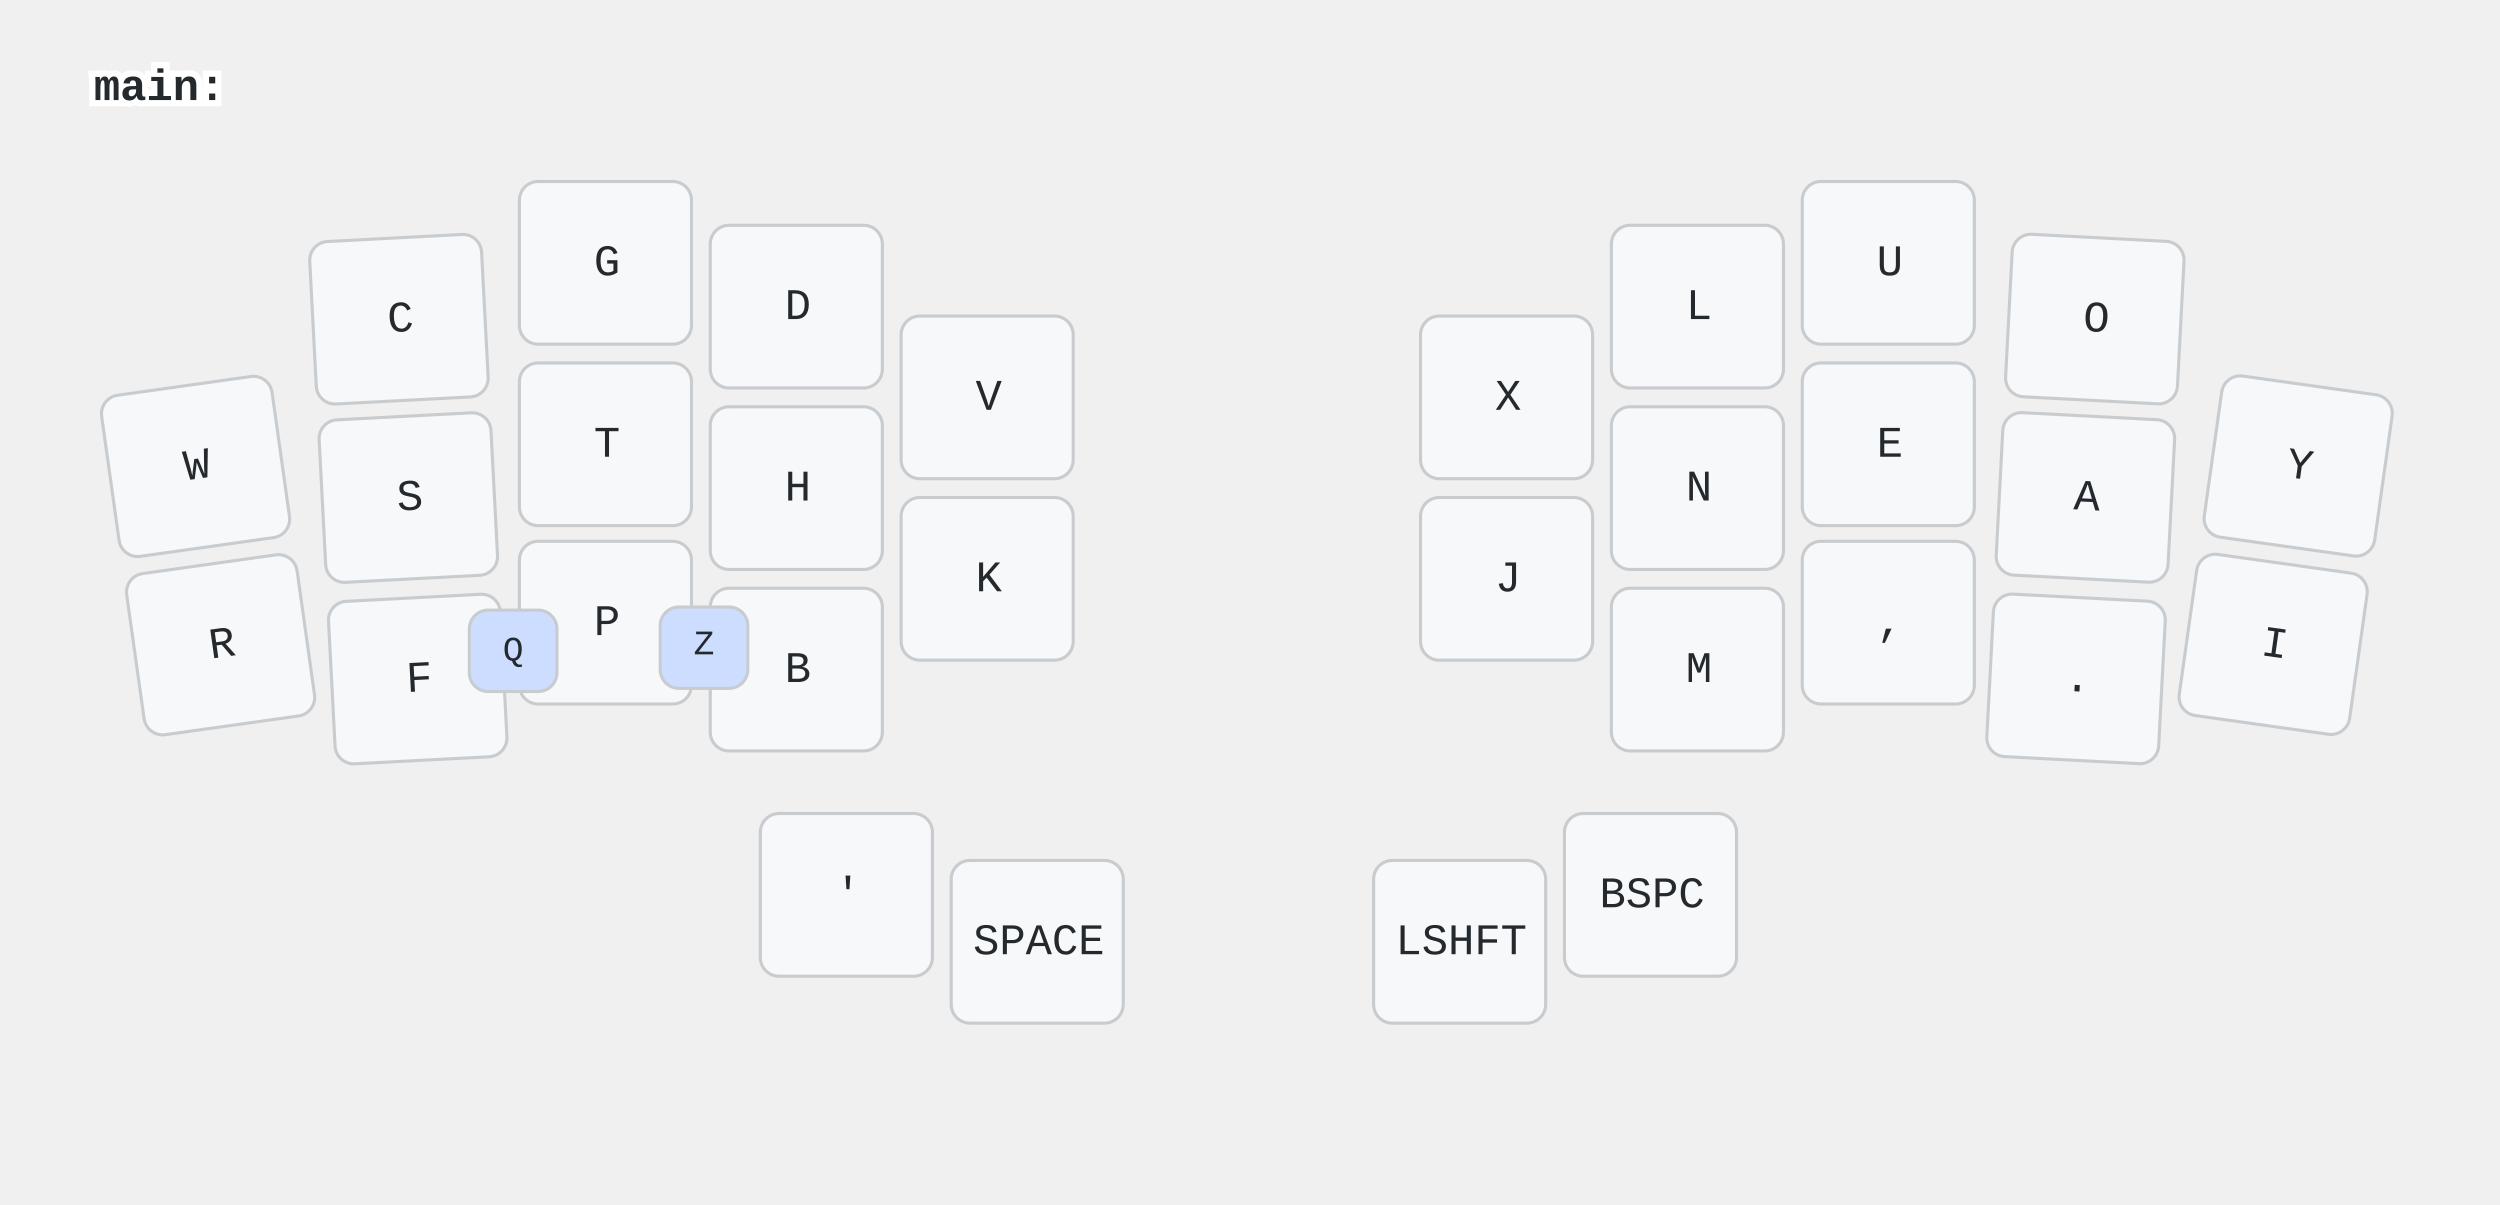
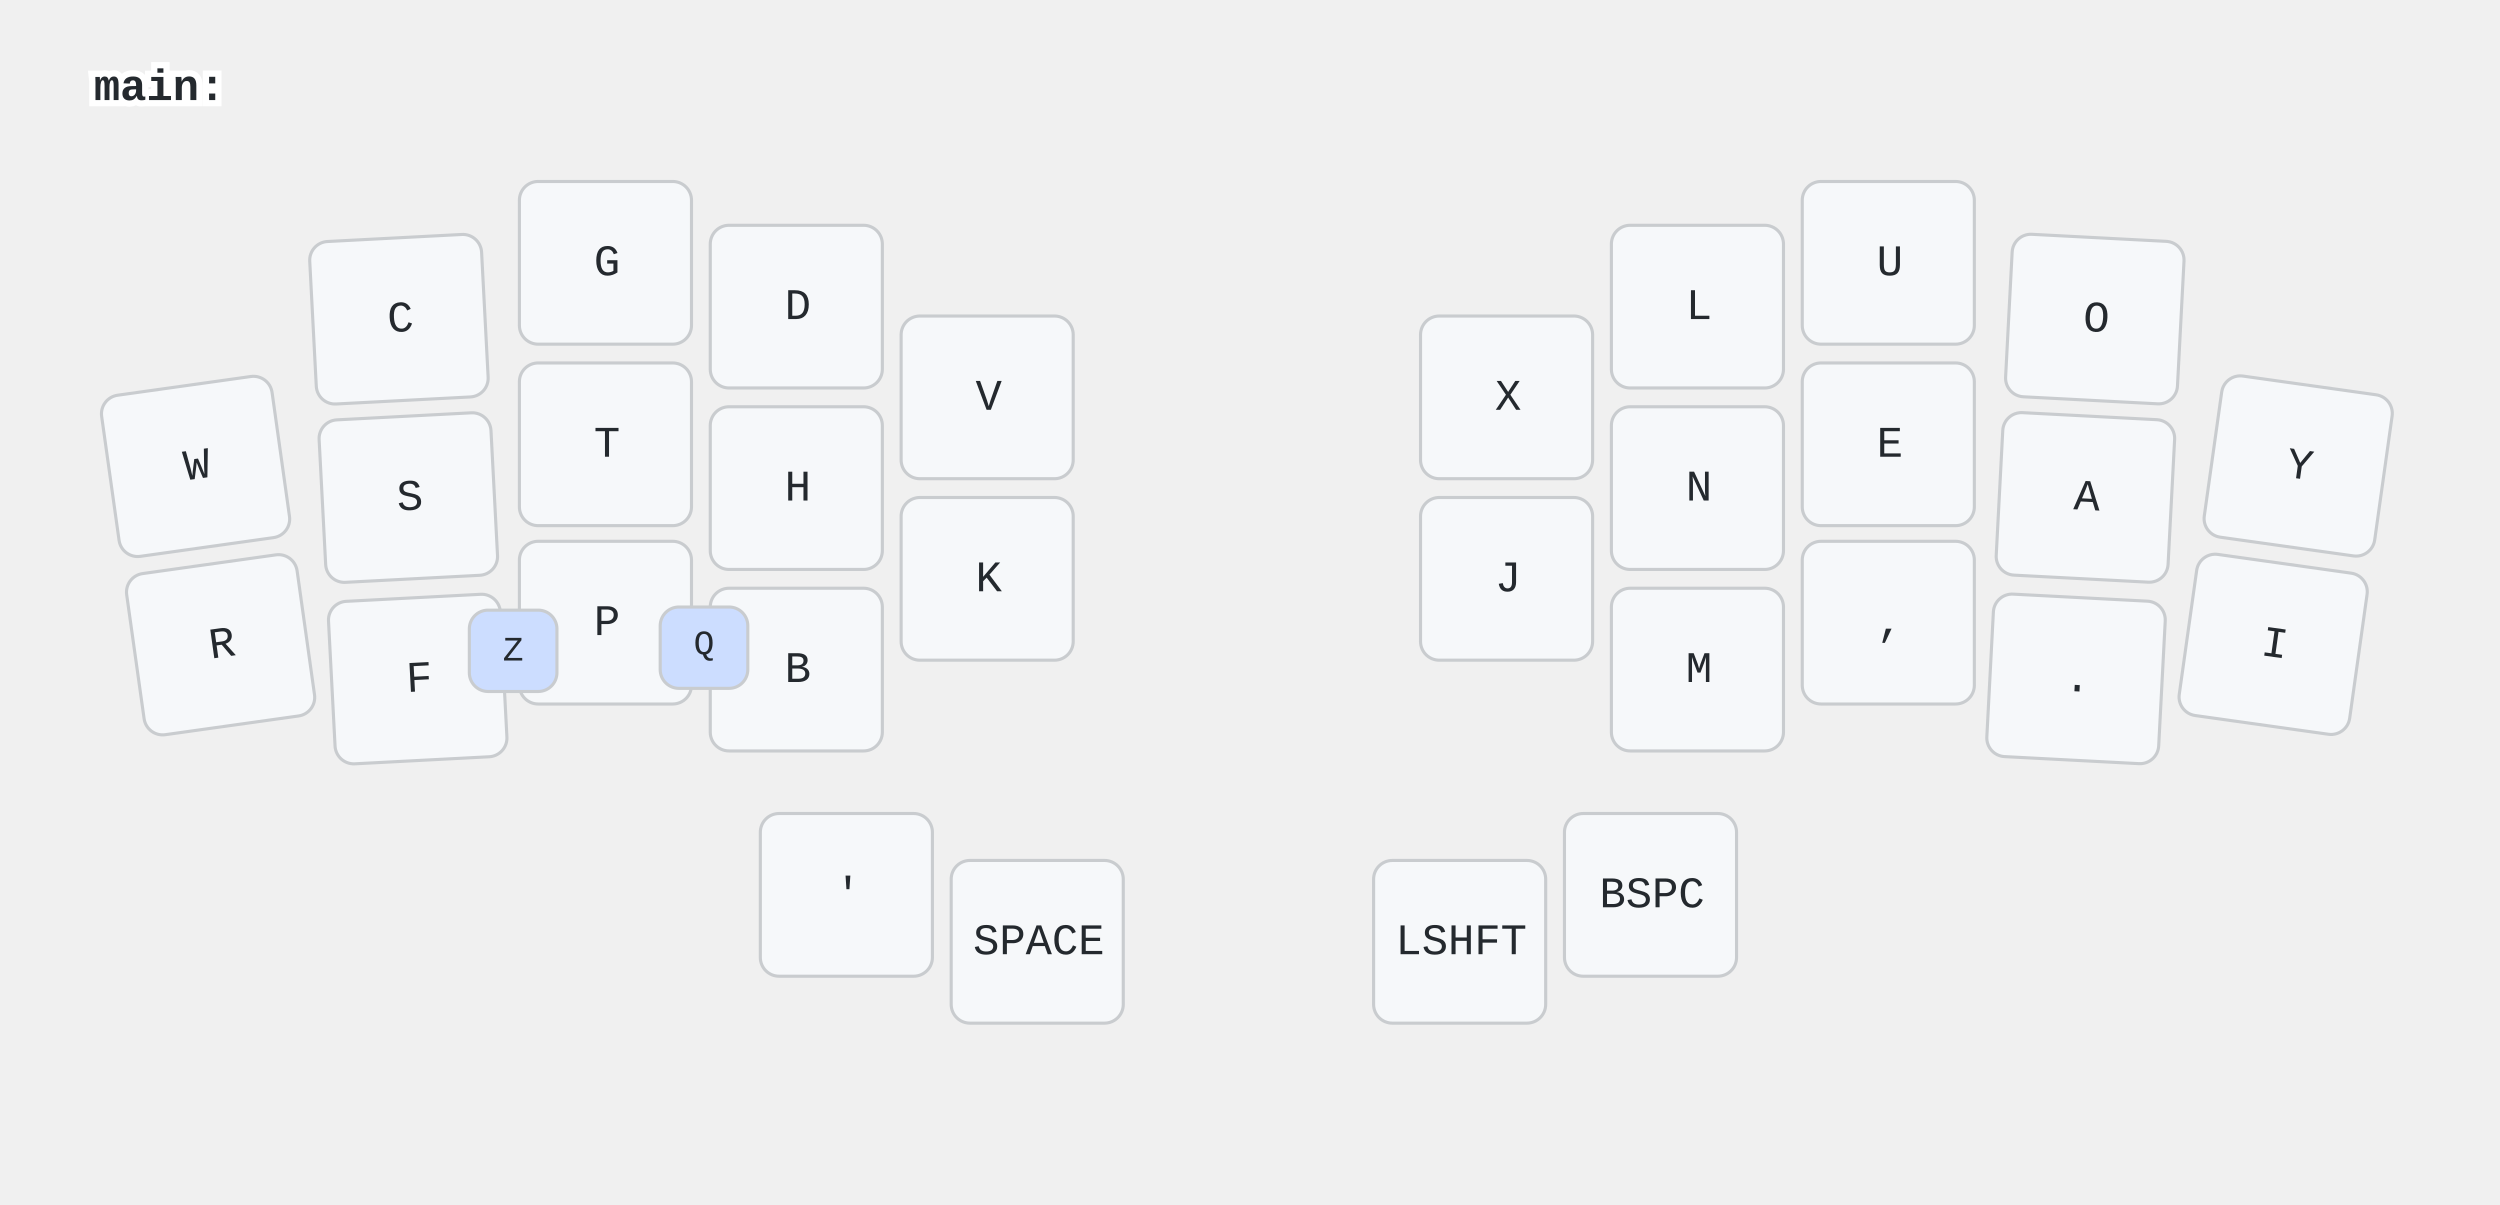
<svg xmlns="http://www.w3.org/2000/svg" width="799" height="385" viewBox="0 0 799 385" class="keymap">
  <style>/* inherit to force styles through use tags */
svg path {
    fill: inherit;
}

/* font and background color specifications */
svg.keymap {
    font-family: SFMono-Regular,Consolas,Liberation Mono,Menlo,monospace;
    font-size: 14px;
    font-kerning: normal;
    text-rendering: optimizeLegibility;
    fill: #24292e;
}

/* default key styling */
rect.key {
    fill: #f6f8fa;
}

rect.key, rect.combo {
    stroke: #c9cccf;
    stroke-width: 1;
}

/* default key side styling, only used is draw_key_sides is set */
rect.side {
    filter: brightness(90%);
}

/* color accent for combo boxes */
rect.combo, rect.combo-separate {
    fill: #cdf;
}

/* color accent for held keys */
rect.held, rect.combo.held {
    fill: #fdd;
}

/* color accent for ghost (optional) keys */
rect.ghost, rect.combo.ghost {
    stroke-dasharray: 4, 4;
    stroke-width: 2;
}

text {
    text-anchor: middle;
    dominant-baseline: middle;
}

/* styling for layer labels */
text.label {
    font-weight: bold;
    text-anchor: start;
    stroke: white;
    stroke-width: 4;
    paint-order: stroke;
}

/* styling for optional footer */
text.footer {
    text-anchor: end;
    dominant-baseline: auto;
    stroke: white;
    stroke-width: 4;
    paint-order: stroke;
}

/* styling for combo tap, and key hold/shifted label text */
text.combo, text.hold, text.shifted {
    font-size: 11px;
}

text.hold {
    text-anchor: middle;
    dominant-baseline: auto;
}

text.shifted {
    text-anchor: middle;
    dominant-baseline: hanging;
}

text.layer-activator {
    text-decoration: underline;
}

/* styling for hold/shifted label text in combo box */
text.combo.hold, text.combo.shifted {
    font-size: 8px;
}

/* lighter symbol for transparent keys */
text.trans {
    fill: #7b7e81;
}

/* styling for combo dendrons */
path.combo {
    stroke-width: 1;
    stroke: gray;
    fill: none;
}

/* Start Tabler Icons Cleanup */
/* cannot use height/width with glyphs */
.icon-tabler &gt; path {
    fill: inherit;
    stroke: inherit;
    stroke-width: 2;
}
/* hide tabler's default box */
.icon-tabler &gt; path[stroke="none"][fill="none"] {
    visibility: hidden;
}
/* End Tabler Icons Cleanup */
</style>
  <g transform="translate(30, 0)" class="layer-main">
    <text x="0" y="28" class="label" id="main">main:</text>
    <g transform="translate(0, 56)">
      <g transform="translate(33, 93) rotate(-8.0)" class="key keypos-0">
        <rect rx="6" ry="6" x="-28" y="-26" width="55" height="52" class="key" />
        <text x="0" y="0" class="key tap">W</text>
      </g>
      <g transform="translate(98, 46) rotate(-3.0)" class="key keypos-1">
        <rect rx="6" ry="6" x="-28" y="-26" width="55" height="52" class="key" />
        <text x="0" y="0" class="key tap">C</text>
      </g>
      <g transform="translate(164, 28)" class="key keypos-2">
        <rect rx="6" ry="6" x="-28" y="-26" width="55" height="52" class="key" />
        <text x="0" y="0" class="key tap">G</text>
      </g>
      <g transform="translate(225, 42)" class="key keypos-3">
        <rect rx="6" ry="6" x="-28" y="-26" width="55" height="52" class="key" />
        <text x="0" y="0" class="key tap">D</text>
      </g>
      <g transform="translate(286, 71)" class="key keypos-4">
        <rect rx="6" ry="6" x="-28" y="-26" width="55" height="52" class="key" />
        <text x="0" y="0" class="key tap">V</text>
      </g>
      <g transform="translate(452, 71)" class="key keypos-5">
        <rect rx="6" ry="6" x="-28" y="-26" width="55" height="52" class="key" />
        <text x="0" y="0" class="key tap">X</text>
      </g>
      <g transform="translate(513, 42)" class="key keypos-6">
        <rect rx="6" ry="6" x="-28" y="-26" width="55" height="52" class="key" />
        <text x="0" y="0" class="key tap">L</text>
      </g>
      <g transform="translate(574, 28)" class="key keypos-7">
        <rect rx="6" ry="6" x="-28" y="-26" width="55" height="52" class="key" />
        <text x="0" y="0" class="key tap">U</text>
      </g>
      <g transform="translate(640, 46) rotate(3.0)" class="key keypos-8">
        <rect rx="6" ry="6" x="-28" y="-26" width="55" height="52" class="key" />
        <text x="0" y="0" class="key tap">O</text>
      </g>
      <g transform="translate(705, 93) rotate(8.0)" class="key keypos-9">
        <rect rx="6" ry="6" x="-28" y="-26" width="55" height="52" class="key" />
        <text x="0" y="0" class="key tap">Y</text>
      </g>
      <g transform="translate(41, 150) rotate(-8.0)" class="key keypos-10">
        <rect rx="6" ry="6" x="-28" y="-26" width="55" height="52" class="key" />
        <text x="0" y="0" class="key tap">R</text>
      </g>
      <g transform="translate(101, 103) rotate(-3.0)" class="key keypos-11">
        <rect rx="6" ry="6" x="-28" y="-26" width="55" height="52" class="key" />
        <text x="0" y="0" class="key tap">S</text>
      </g>
      <g transform="translate(164, 86)" class="key keypos-12">
        <rect rx="6" ry="6" x="-28" y="-26" width="55" height="52" class="key" />
        <text x="0" y="0" class="key tap">T</text>
      </g>
      <g transform="translate(225, 100)" class="key keypos-13">
        <rect rx="6" ry="6" x="-28" y="-26" width="55" height="52" class="key" />
        <text x="0" y="0" class="key tap">H</text>
      </g>
      <g transform="translate(286, 129)" class="key keypos-14">
        <rect rx="6" ry="6" x="-28" y="-26" width="55" height="52" class="key" />
        <text x="0" y="0" class="key tap">K</text>
      </g>
      <g transform="translate(452, 129)" class="key keypos-15">
        <rect rx="6" ry="6" x="-28" y="-26" width="55" height="52" class="key" />
        <text x="0" y="0" class="key tap">J</text>
      </g>
      <g transform="translate(513, 100)" class="key keypos-16">
        <rect rx="6" ry="6" x="-28" y="-26" width="55" height="52" class="key" />
        <text x="0" y="0" class="key tap">N</text>
      </g>
      <g transform="translate(574, 86)" class="key keypos-17">
        <rect rx="6" ry="6" x="-28" y="-26" width="55" height="52" class="key" />
        <text x="0" y="0" class="key tap">E</text>
      </g>
      <g transform="translate(637, 103) rotate(3.0)" class="key keypos-18">
        <rect rx="6" ry="6" x="-28" y="-26" width="55" height="52" class="key" />
        <text x="0" y="0" class="key tap">A</text>
      </g>
      <g transform="translate(697, 150) rotate(8.0)" class="key keypos-19">
        <rect rx="6" ry="6" x="-28" y="-26" width="55" height="52" class="key" />
        <text x="0" y="0" class="key tap">I</text>
      </g>
      <g transform="translate(104, 161) rotate(-3.0)" class="key keypos-20">
        <rect rx="6" ry="6" x="-28" y="-26" width="55" height="52" class="key" />
        <text x="0" y="0" class="key tap">F</text>
      </g>
      <g transform="translate(164, 143)" class="key keypos-21">
        <rect rx="6" ry="6" x="-28" y="-26" width="55" height="52" class="key" />
        <text x="0" y="0" class="key tap">P</text>
      </g>
      <g transform="translate(225, 158)" class="key keypos-22">
        <rect rx="6" ry="6" x="-28" y="-26" width="55" height="52" class="key" />
        <text x="0" y="0" class="key tap">B</text>
      </g>
      <g transform="translate(513, 158)" class="key keypos-23">
        <rect rx="6" ry="6" x="-28" y="-26" width="55" height="52" class="key" />
        <text x="0" y="0" class="key tap">M</text>
      </g>
      <g transform="translate(574, 143)" class="key keypos-24">
        <rect rx="6" ry="6" x="-28" y="-26" width="55" height="52" class="key" />
        <text x="0" y="0" class="key tap">,</text>
      </g>
      <g transform="translate(634, 161) rotate(3.0)" class="key keypos-25">
        <rect rx="6" ry="6" x="-28" y="-26" width="55" height="52" class="key" />
        <text x="0" y="0" class="key tap">.</text>
      </g>
      <g transform="translate(241, 230)" class="key keypos-26">
        <rect rx="6" ry="6" x="-28" y="-26" width="55" height="52" class="key" />
        <text x="0" y="0" class="key tap">'</text>
      </g>
      <g transform="translate(302, 245)" class="key keypos-27">
        <rect rx="6" ry="6" x="-28" y="-26" width="55" height="52" class="key" />
        <text x="0" y="0" class="key tap">SPACE</text>
      </g>
      <g transform="translate(437, 245)" class="key keypos-28">
        <rect rx="6" ry="6" x="-28" y="-26" width="55" height="52" class="key" />
        <text x="0" y="0" class="key tap">LSHFT</text>
      </g>
      <g transform="translate(498, 230)" class="key keypos-29">
        <rect rx="6" ry="6" x="-28" y="-26" width="55" height="52" class="key" />
        <text x="0" y="0" class="key tap">BSPC</text>
      </g>
      <g class="combo combopos-0">
        <rect rx="6" ry="6" x="120" y="139" width="28" height="26" class="combo" />
-         <text x="134" y="152" class="combo tap">Q</text>
+         <text x="134" y="152" class="combo tap">Z</text>
      </g>
      <g class="combo combopos-1">
        <rect rx="6" ry="6" x="181" y="138" width="28" height="26" class="combo" />
-         <text x="195" y="150" class="combo tap">Z</text>
+         <text x="195" y="150" class="combo tap">Q</text>
      </g>
    </g>
  </g>
</svg>
